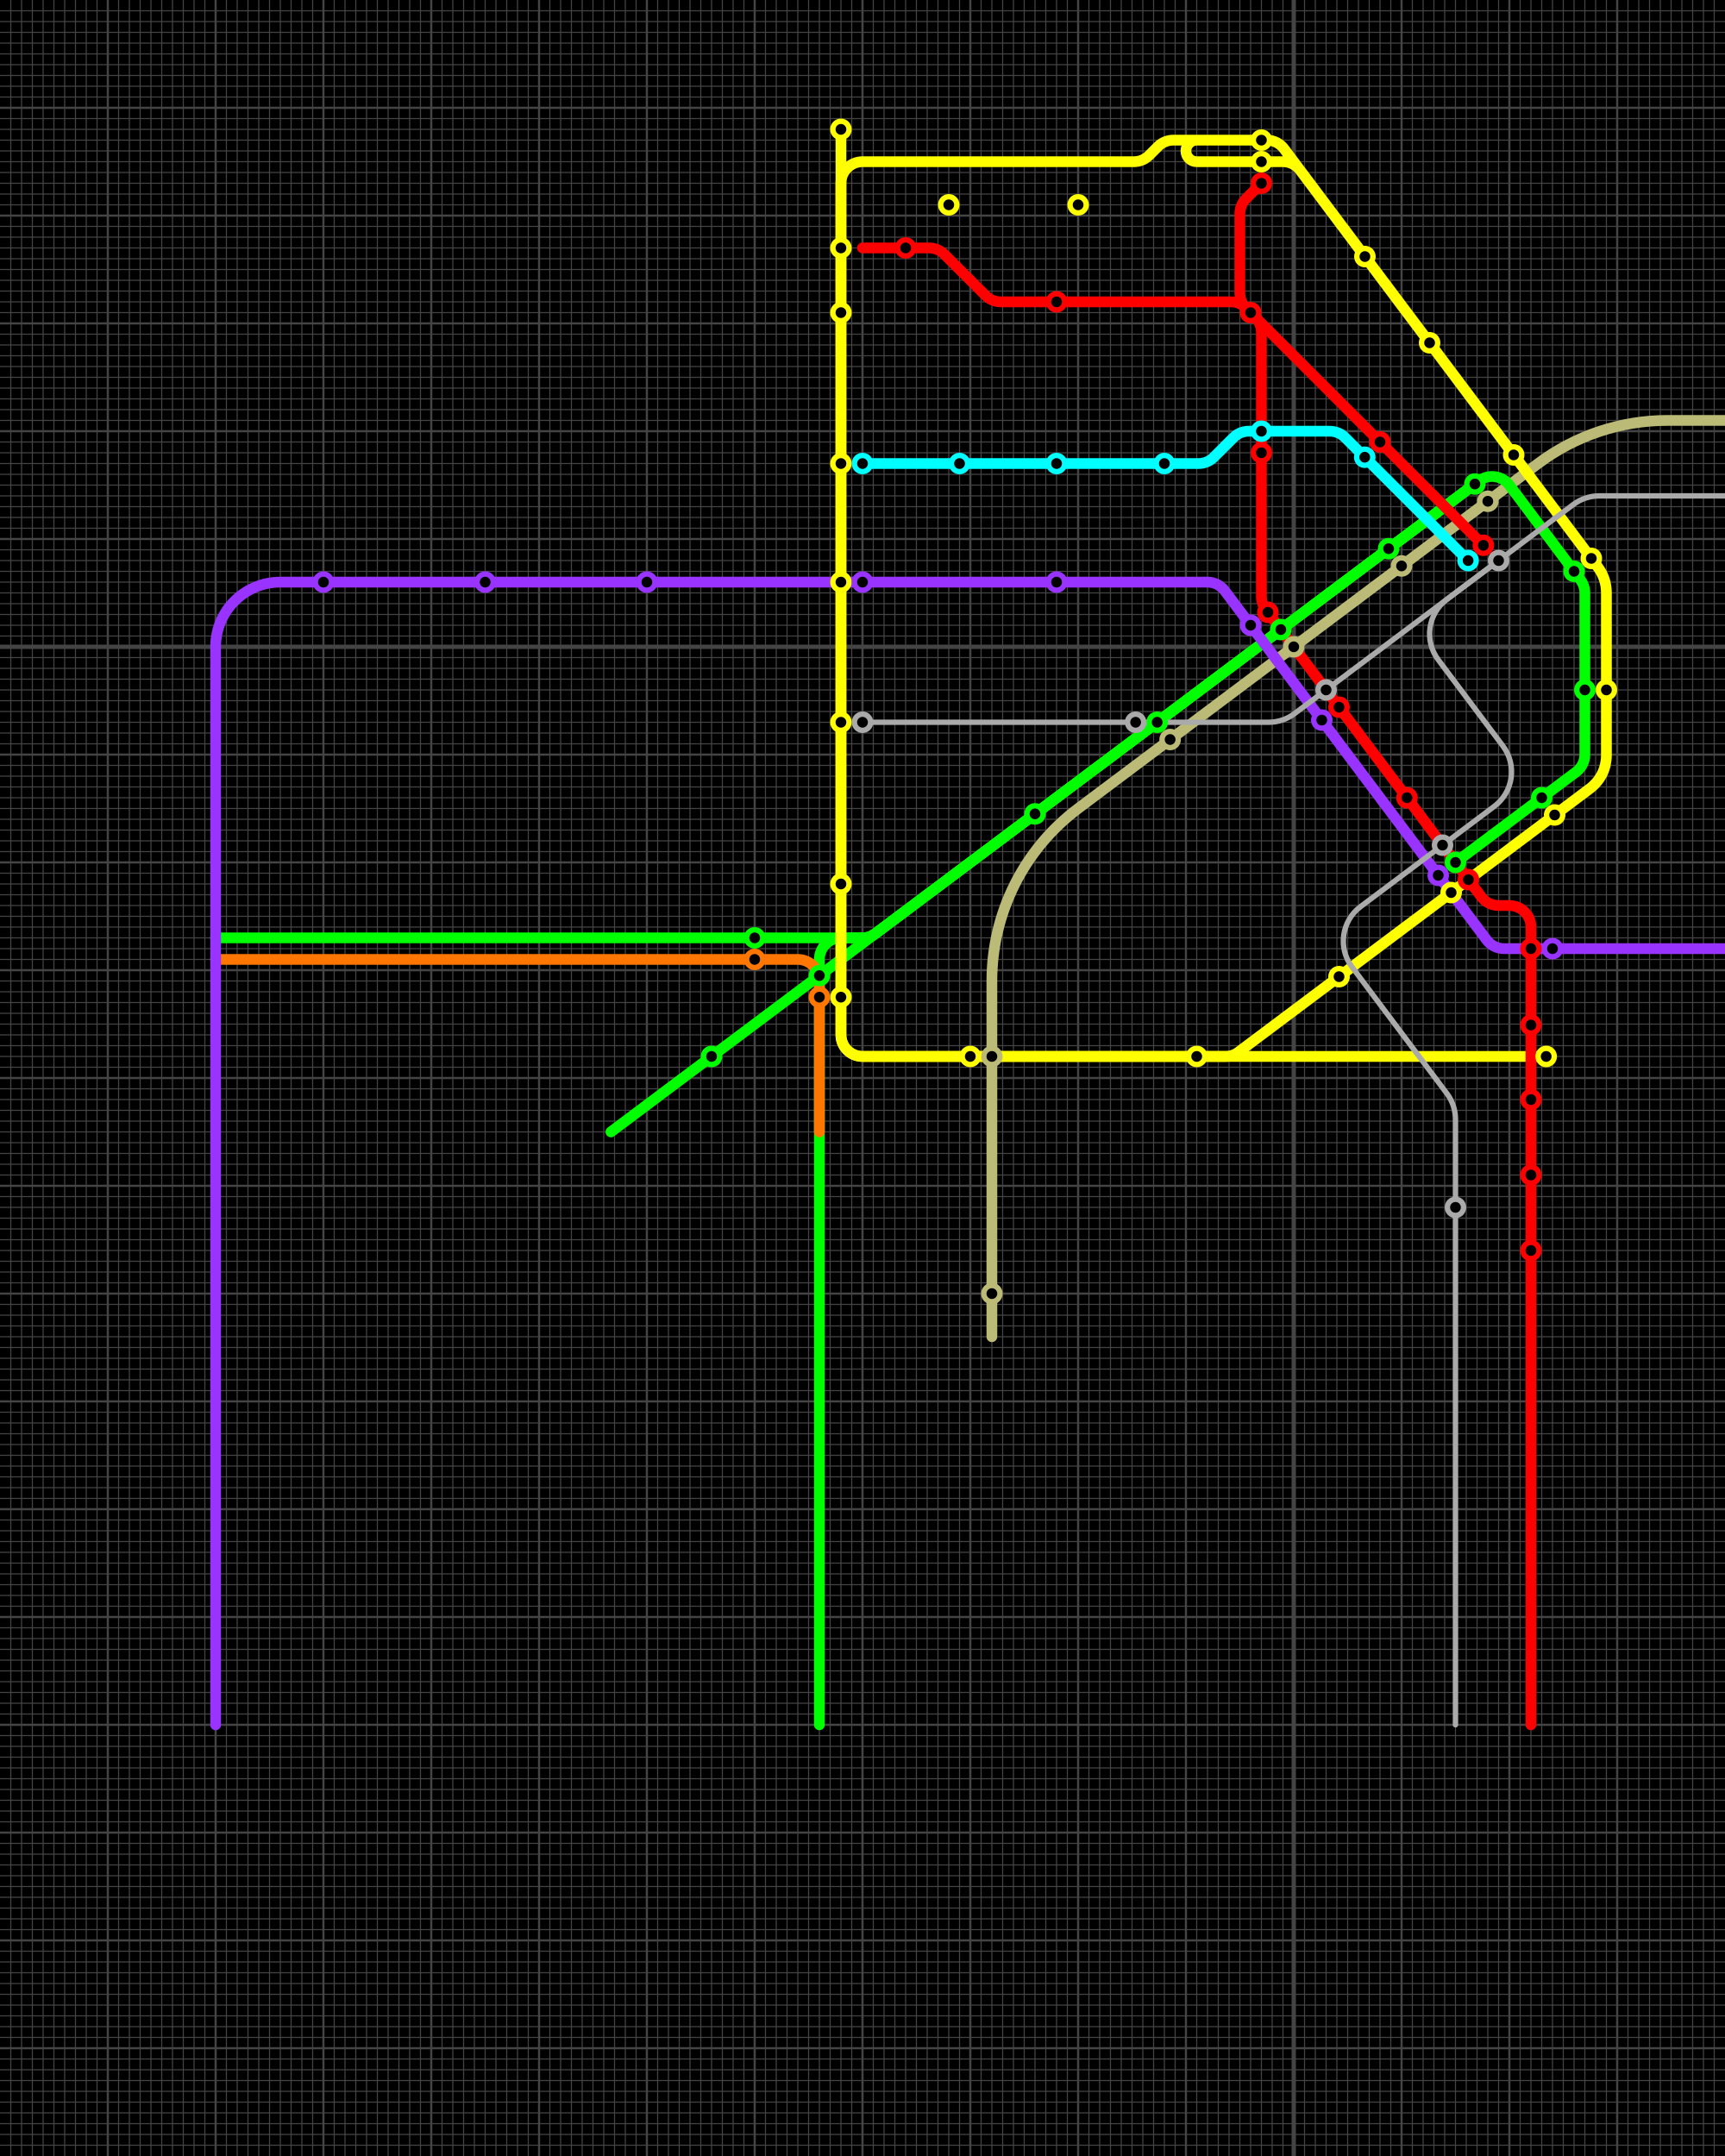
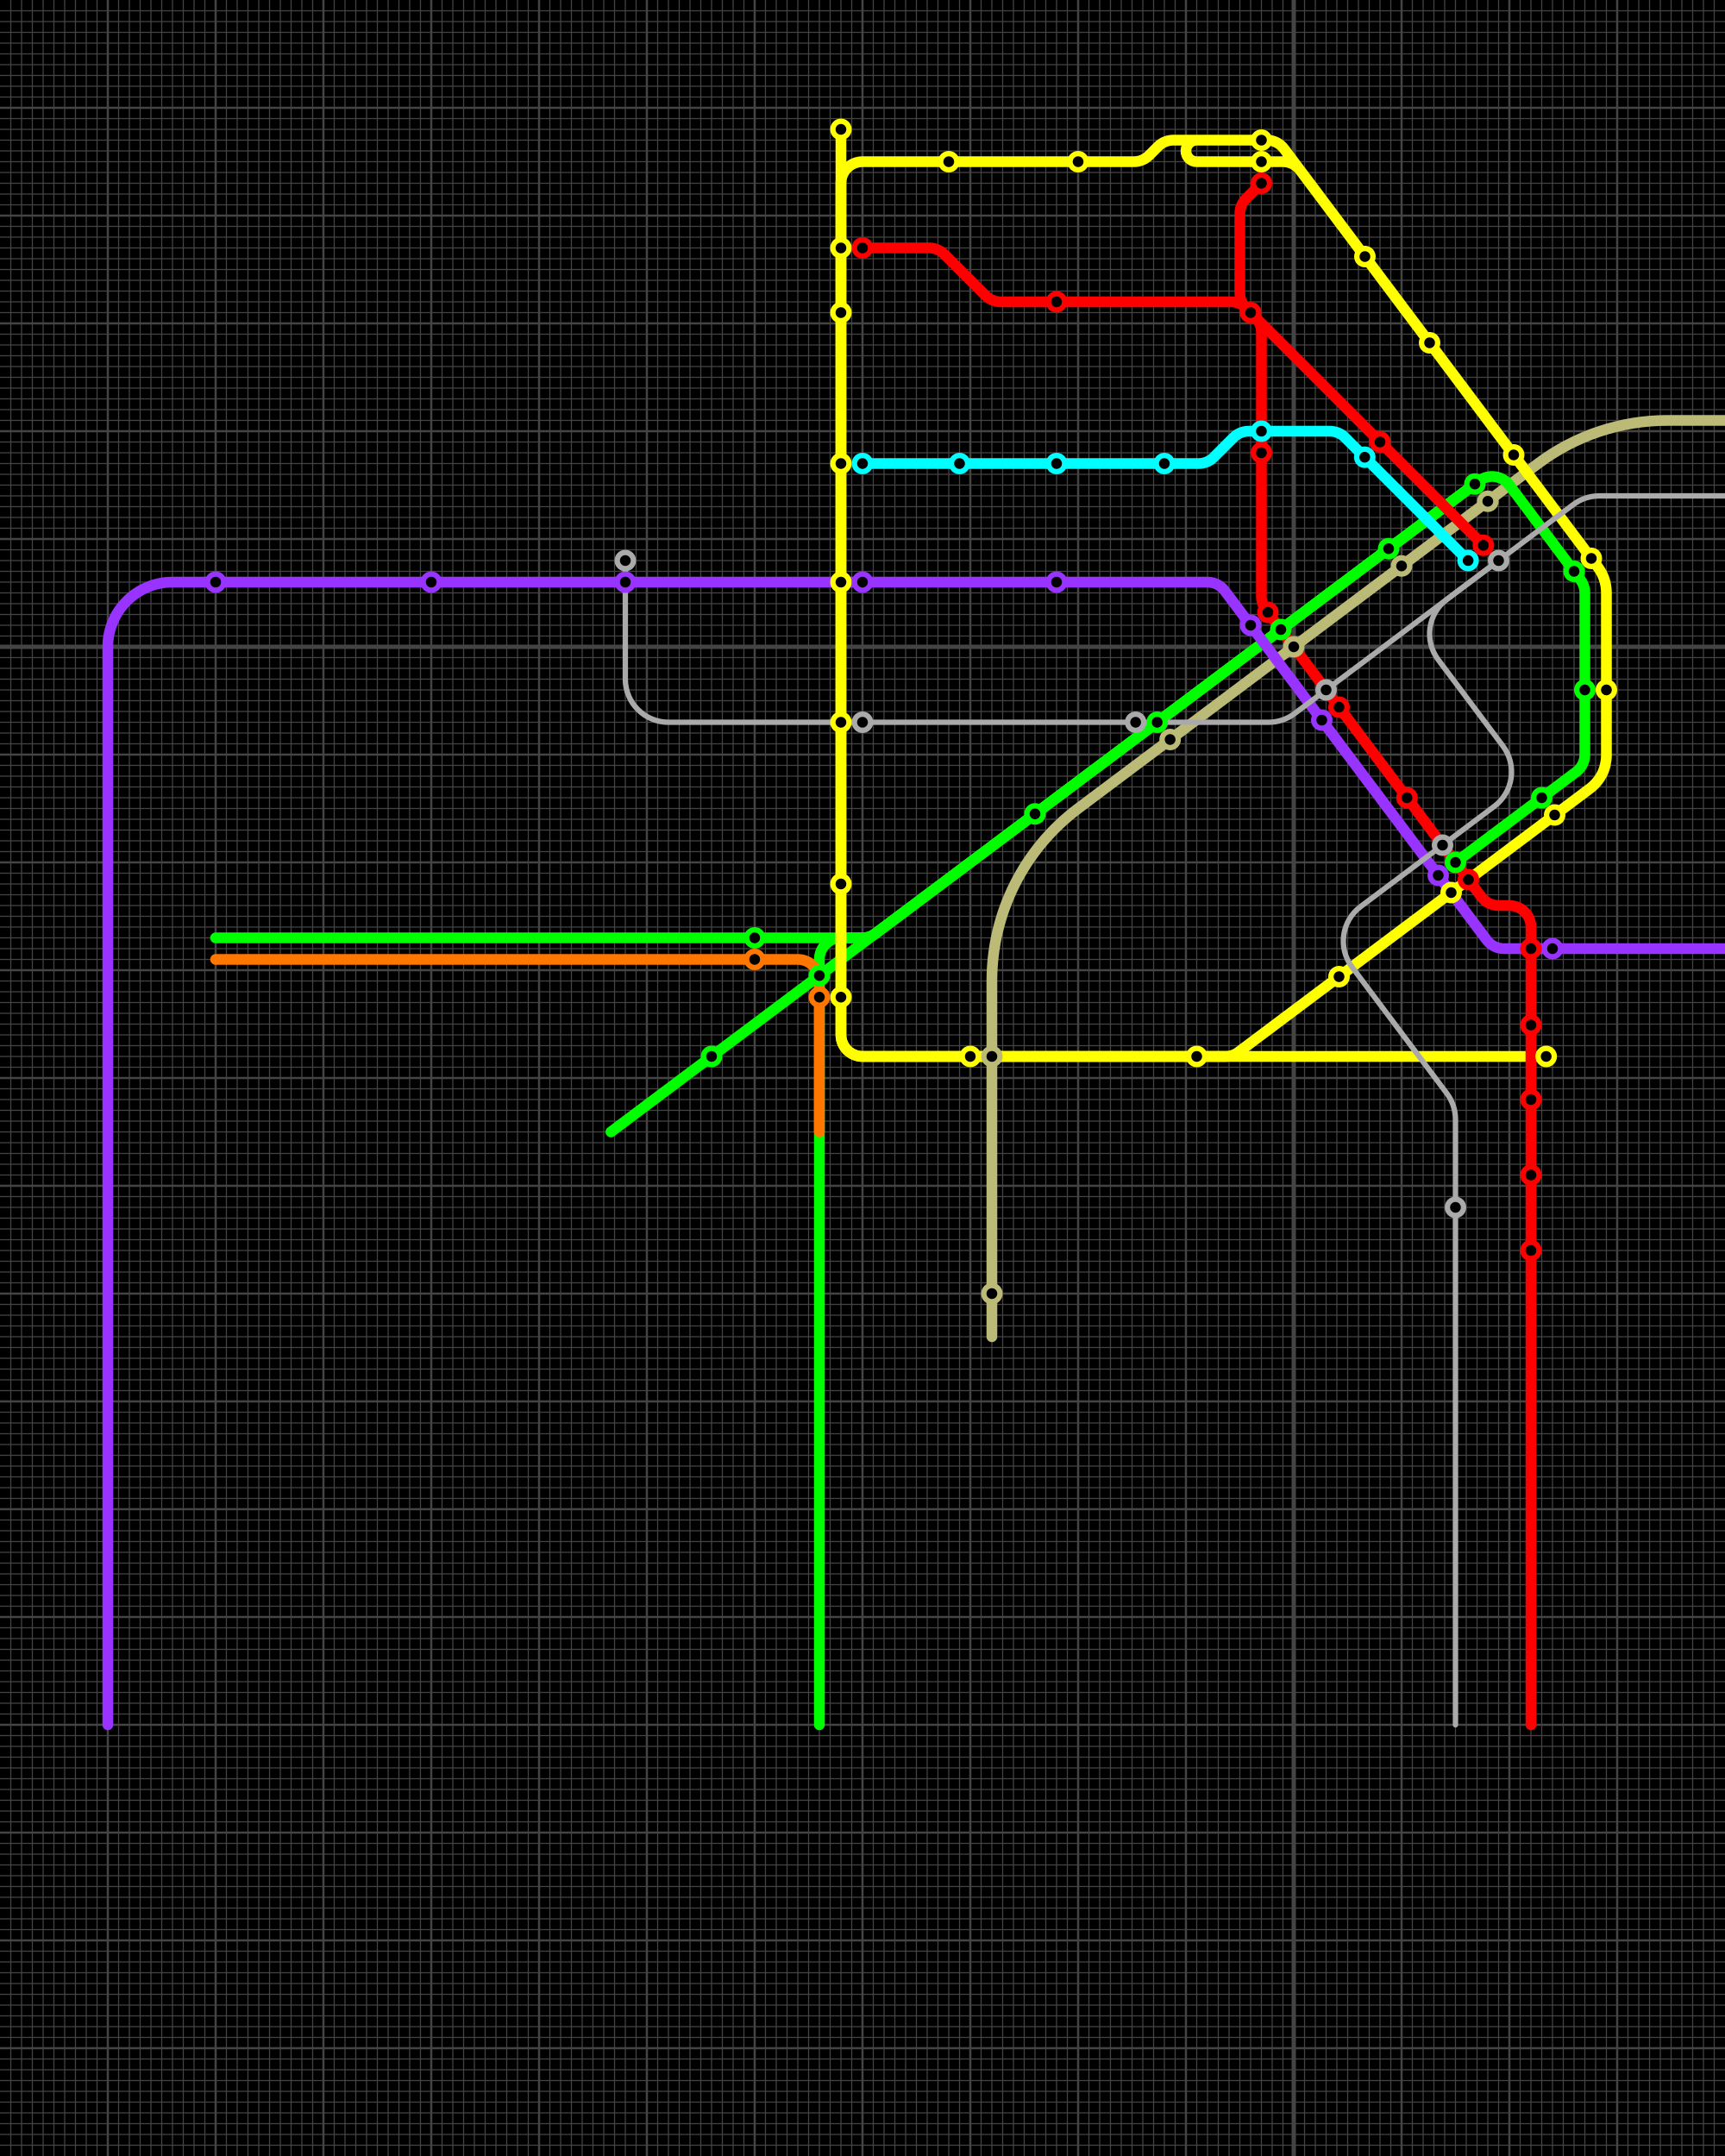
<svg xmlns="http://www.w3.org/2000/svg" baseProfile="full" height="2000" version="1.1" width="1600">
  <defs />
  <rect fill="#000000" height="2000" width="1600" x="0" y="0" />
  <line stroke="#444444" x1="10" x2="10" y1="0" y2="2000" />
  <line stroke="#444444" x1="20" x2="20" y1="0" y2="2000" />
  <line stroke="#444444" x1="30" x2="30" y1="0" y2="2000" />
  <line stroke="#444444" x1="40" x2="40" y1="0" y2="2000" />
  <line stroke="#444444" x1="50" x2="50" y1="0" y2="2000" />
  <line stroke="#444444" x1="60" x2="60" y1="0" y2="2000" />
  <line stroke="#444444" x1="70" x2="70" y1="0" y2="2000" />
  <line stroke="#444444" x1="80" x2="80" y1="0" y2="2000" />
  <line stroke="#444444" x1="90" x2="90" y1="0" y2="2000" />
  <line stroke="#444444" x1="100" x2="100" y1="0" y2="2000" />
  <line stroke="#444444" x1="110" x2="110" y1="0" y2="2000" />
  <line stroke="#444444" x1="120" x2="120" y1="0" y2="2000" />
  <line stroke="#444444" x1="130" x2="130" y1="0" y2="2000" />
  <line stroke="#444444" x1="140" x2="140" y1="0" y2="2000" />
  <line stroke="#444444" x1="150" x2="150" y1="0" y2="2000" />
  <line stroke="#444444" x1="160" x2="160" y1="0" y2="2000" />
  <line stroke="#444444" x1="170" x2="170" y1="0" y2="2000" />
  <line stroke="#444444" x1="180" x2="180" y1="0" y2="2000" />
  <line stroke="#444444" x1="190" x2="190" y1="0" y2="2000" />
  <line stroke="#444444" x1="200" x2="200" y1="0" y2="2000" />
  <line stroke="#444444" x1="210" x2="210" y1="0" y2="2000" />
  <line stroke="#444444" x1="220" x2="220" y1="0" y2="2000" />
  <line stroke="#444444" x1="230" x2="230" y1="0" y2="2000" />
  <line stroke="#444444" x1="240" x2="240" y1="0" y2="2000" />
  <line stroke="#444444" x1="250" x2="250" y1="0" y2="2000" />
  <line stroke="#444444" x1="260" x2="260" y1="0" y2="2000" />
  <line stroke="#444444" x1="270" x2="270" y1="0" y2="2000" />
  <line stroke="#444444" x1="280" x2="280" y1="0" y2="2000" />
  <line stroke="#444444" x1="290" x2="290" y1="0" y2="2000" />
  <line stroke="#444444" x1="300" x2="300" y1="0" y2="2000" />
  <line stroke="#444444" x1="310" x2="310" y1="0" y2="2000" />
  <line stroke="#444444" x1="320" x2="320" y1="0" y2="2000" />
  <line stroke="#444444" x1="330" x2="330" y1="0" y2="2000" />
  <line stroke="#444444" x1="340" x2="340" y1="0" y2="2000" />
  <line stroke="#444444" x1="350" x2="350" y1="0" y2="2000" />
  <line stroke="#444444" x1="360" x2="360" y1="0" y2="2000" />
  <line stroke="#444444" x1="370" x2="370" y1="0" y2="2000" />
  <line stroke="#444444" x1="380" x2="380" y1="0" y2="2000" />
  <line stroke="#444444" x1="390" x2="390" y1="0" y2="2000" />
  <line stroke="#444444" x1="400" x2="400" y1="0" y2="2000" />
  <line stroke="#444444" x1="410" x2="410" y1="0" y2="2000" />
  <line stroke="#444444" x1="420" x2="420" y1="0" y2="2000" />
  <line stroke="#444444" x1="430" x2="430" y1="0" y2="2000" />
  <line stroke="#444444" x1="440" x2="440" y1="0" y2="2000" />
  <line stroke="#444444" x1="450" x2="450" y1="0" y2="2000" />
  <line stroke="#444444" x1="460" x2="460" y1="0" y2="2000" />
  <line stroke="#444444" x1="470" x2="470" y1="0" y2="2000" />
  <line stroke="#444444" x1="480" x2="480" y1="0" y2="2000" />
  <line stroke="#444444" x1="490" x2="490" y1="0" y2="2000" />
  <line stroke="#444444" x1="500" x2="500" y1="0" y2="2000" />
  <line stroke="#444444" x1="510" x2="510" y1="0" y2="2000" />
  <line stroke="#444444" x1="520" x2="520" y1="0" y2="2000" />
  <line stroke="#444444" x1="530" x2="530" y1="0" y2="2000" />
  <line stroke="#444444" x1="540" x2="540" y1="0" y2="2000" />
  <line stroke="#444444" x1="550" x2="550" y1="0" y2="2000" />
  <line stroke="#444444" x1="560" x2="560" y1="0" y2="2000" />
  <line stroke="#444444" x1="570" x2="570" y1="0" y2="2000" />
  <line stroke="#444444" x1="580" x2="580" y1="0" y2="2000" />
  <line stroke="#444444" x1="590" x2="590" y1="0" y2="2000" />
  <line stroke="#444444" x1="600" x2="600" y1="0" y2="2000" />
  <line stroke="#444444" x1="610" x2="610" y1="0" y2="2000" />
  <line stroke="#444444" x1="620" x2="620" y1="0" y2="2000" />
  <line stroke="#444444" x1="630" x2="630" y1="0" y2="2000" />
  <line stroke="#444444" x1="640" x2="640" y1="0" y2="2000" />
  <line stroke="#444444" x1="650" x2="650" y1="0" y2="2000" />
  <line stroke="#444444" x1="660" x2="660" y1="0" y2="2000" />
  <line stroke="#444444" x1="670" x2="670" y1="0" y2="2000" />
  <line stroke="#444444" x1="680" x2="680" y1="0" y2="2000" />
  <line stroke="#444444" x1="690" x2="690" y1="0" y2="2000" />
  <line stroke="#444444" x1="700" x2="700" y1="0" y2="2000" />
  <line stroke="#444444" x1="710" x2="710" y1="0" y2="2000" />
  <line stroke="#444444" x1="720" x2="720" y1="0" y2="2000" />
  <line stroke="#444444" x1="730" x2="730" y1="0" y2="2000" />
  <line stroke="#444444" x1="740" x2="740" y1="0" y2="2000" />
  <line stroke="#444444" x1="750" x2="750" y1="0" y2="2000" />
  <line stroke="#444444" x1="760" x2="760" y1="0" y2="2000" />
  <line stroke="#444444" x1="770" x2="770" y1="0" y2="2000" />
  <line stroke="#444444" x1="780" x2="780" y1="0" y2="2000" />
  <line stroke="#444444" x1="790" x2="790" y1="0" y2="2000" />
  <line stroke="#444444" x1="800" x2="800" y1="0" y2="2000" />
  <line stroke="#444444" x1="810" x2="810" y1="0" y2="2000" />
  <line stroke="#444444" x1="820" x2="820" y1="0" y2="2000" />
  <line stroke="#444444" x1="830" x2="830" y1="0" y2="2000" />
  <line stroke="#444444" x1="840" x2="840" y1="0" y2="2000" />
  <line stroke="#444444" x1="850" x2="850" y1="0" y2="2000" />
  <line stroke="#444444" x1="860" x2="860" y1="0" y2="2000" />
  <line stroke="#444444" x1="870" x2="870" y1="0" y2="2000" />
  <line stroke="#444444" x1="880" x2="880" y1="0" y2="2000" />
  <line stroke="#444444" x1="890" x2="890" y1="0" y2="2000" />
  <line stroke="#444444" x1="900" x2="900" y1="0" y2="2000" />
  <line stroke="#444444" x1="910" x2="910" y1="0" y2="2000" />
  <line stroke="#444444" x1="920" x2="920" y1="0" y2="2000" />
  <line stroke="#444444" x1="930" x2="930" y1="0" y2="2000" />
  <line stroke="#444444" x1="940" x2="940" y1="0" y2="2000" />
  <line stroke="#444444" x1="950" x2="950" y1="0" y2="2000" />
  <line stroke="#444444" x1="960" x2="960" y1="0" y2="2000" />
  <line stroke="#444444" x1="970" x2="970" y1="0" y2="2000" />
  <line stroke="#444444" x1="980" x2="980" y1="0" y2="2000" />
  <line stroke="#444444" x1="990" x2="990" y1="0" y2="2000" />
  <line stroke="#444444" x1="1000" x2="1000" y1="0" y2="2000" />
  <line stroke="#444444" x1="1010" x2="1010" y1="0" y2="2000" />
  <line stroke="#444444" x1="1020" x2="1020" y1="0" y2="2000" />
  <line stroke="#444444" x1="1030" x2="1030" y1="0" y2="2000" />
  <line stroke="#444444" x1="1040" x2="1040" y1="0" y2="2000" />
  <line stroke="#444444" x1="1050" x2="1050" y1="0" y2="2000" />
  <line stroke="#444444" x1="1060" x2="1060" y1="0" y2="2000" />
  <line stroke="#444444" x1="1070" x2="1070" y1="0" y2="2000" />
  <line stroke="#444444" x1="1080" x2="1080" y1="0" y2="2000" />
  <line stroke="#444444" x1="1090" x2="1090" y1="0" y2="2000" />
  <line stroke="#444444" x1="1100" x2="1100" y1="0" y2="2000" />
  <line stroke="#444444" x1="1110" x2="1110" y1="0" y2="2000" />
  <line stroke="#444444" x1="1120" x2="1120" y1="0" y2="2000" />
  <line stroke="#444444" x1="1130" x2="1130" y1="0" y2="2000" />
  <line stroke="#444444" x1="1140" x2="1140" y1="0" y2="2000" />
  <line stroke="#444444" x1="1150" x2="1150" y1="0" y2="2000" />
  <line stroke="#444444" x1="1160" x2="1160" y1="0" y2="2000" />
  <line stroke="#444444" x1="1170" x2="1170" y1="0" y2="2000" />
  <line stroke="#444444" x1="1180" x2="1180" y1="0" y2="2000" />
  <line stroke="#444444" x1="1190" x2="1190" y1="0" y2="2000" />
  <line stroke="#444444" x1="1200" x2="1200" y1="0" y2="2000" />
  <line stroke="#444444" x1="1210" x2="1210" y1="0" y2="2000" />
  <line stroke="#444444" x1="1220" x2="1220" y1="0" y2="2000" />
  <line stroke="#444444" x1="1230" x2="1230" y1="0" y2="2000" />
  <line stroke="#444444" x1="1240" x2="1240" y1="0" y2="2000" />
  <line stroke="#444444" x1="1250" x2="1250" y1="0" y2="2000" />
  <line stroke="#444444" x1="1260" x2="1260" y1="0" y2="2000" />
  <line stroke="#444444" x1="1270" x2="1270" y1="0" y2="2000" />
  <line stroke="#444444" x1="1280" x2="1280" y1="0" y2="2000" />
  <line stroke="#444444" x1="1290" x2="1290" y1="0" y2="2000" />
  <line stroke="#444444" x1="1300" x2="1300" y1="0" y2="2000" />
  <line stroke="#444444" x1="1310" x2="1310" y1="0" y2="2000" />
  <line stroke="#444444" x1="1320" x2="1320" y1="0" y2="2000" />
  <line stroke="#444444" x1="1330" x2="1330" y1="0" y2="2000" />
  <line stroke="#444444" x1="1340" x2="1340" y1="0" y2="2000" />
  <line stroke="#444444" x1="1350" x2="1350" y1="0" y2="2000" />
  <line stroke="#444444" x1="1360" x2="1360" y1="0" y2="2000" />
  <line stroke="#444444" x1="1370" x2="1370" y1="0" y2="2000" />
  <line stroke="#444444" x1="1380" x2="1380" y1="0" y2="2000" />
  <line stroke="#444444" x1="1390" x2="1390" y1="0" y2="2000" />
  <line stroke="#444444" x1="1400" x2="1400" y1="0" y2="2000" />
  <line stroke="#444444" x1="1410" x2="1410" y1="0" y2="2000" />
  <line stroke="#444444" x1="1420" x2="1420" y1="0" y2="2000" />
  <line stroke="#444444" x1="1430" x2="1430" y1="0" y2="2000" />
  <line stroke="#444444" x1="1440" x2="1440" y1="0" y2="2000" />
  <line stroke="#444444" x1="1450" x2="1450" y1="0" y2="2000" />
  <line stroke="#444444" x1="1460" x2="1460" y1="0" y2="2000" />
  <line stroke="#444444" x1="1470" x2="1470" y1="0" y2="2000" />
  <line stroke="#444444" x1="1480" x2="1480" y1="0" y2="2000" />
  <line stroke="#444444" x1="1490" x2="1490" y1="0" y2="2000" />
  <line stroke="#444444" x1="1500" x2="1500" y1="0" y2="2000" />
  <line stroke="#444444" x1="1510" x2="1510" y1="0" y2="2000" />
  <line stroke="#444444" x1="1520" x2="1520" y1="0" y2="2000" />
  <line stroke="#444444" x1="1530" x2="1530" y1="0" y2="2000" />
  <line stroke="#444444" x1="1540" x2="1540" y1="0" y2="2000" />
  <line stroke="#444444" x1="1550" x2="1550" y1="0" y2="2000" />
  <line stroke="#444444" x1="1560" x2="1560" y1="0" y2="2000" />
  <line stroke="#444444" x1="1570" x2="1570" y1="0" y2="2000" />
  <line stroke="#444444" x1="1580" x2="1580" y1="0" y2="2000" />
  <line stroke="#444444" x1="1590" x2="1590" y1="0" y2="2000" />
  <line stroke="#444444" x1="0" x2="1600" y1="10" y2="10" />
  <line stroke="#444444" x1="0" x2="1600" y1="20" y2="20" />
  <line stroke="#444444" x1="0" x2="1600" y1="30" y2="30" />
  <line stroke="#444444" x1="0" x2="1600" y1="40" y2="40" />
  <line stroke="#444444" x1="0" x2="1600" y1="50" y2="50" />
  <line stroke="#444444" x1="0" x2="1600" y1="60" y2="60" />
  <line stroke="#444444" x1="0" x2="1600" y1="70" y2="70" />
  <line stroke="#444444" x1="0" x2="1600" y1="80" y2="80" />
  <line stroke="#444444" x1="0" x2="1600" y1="90" y2="90" />
  <line stroke="#444444" x1="0" x2="1600" y1="100" y2="100" />
  <line stroke="#444444" x1="0" x2="1600" y1="110" y2="110" />
  <line stroke="#444444" x1="0" x2="1600" y1="120" y2="120" />
  <line stroke="#444444" x1="0" x2="1600" y1="130" y2="130" />
  <line stroke="#444444" x1="0" x2="1600" y1="140" y2="140" />
  <line stroke="#444444" x1="0" x2="1600" y1="150" y2="150" />
  <line stroke="#444444" x1="0" x2="1600" y1="160" y2="160" />
  <line stroke="#444444" x1="0" x2="1600" y1="170" y2="170" />
  <line stroke="#444444" x1="0" x2="1600" y1="180" y2="180" />
  <line stroke="#444444" x1="0" x2="1600" y1="190" y2="190" />
  <line stroke="#444444" x1="0" x2="1600" y1="200" y2="200" />
  <line stroke="#444444" x1="0" x2="1600" y1="210" y2="210" />
  <line stroke="#444444" x1="0" x2="1600" y1="220" y2="220" />
  <line stroke="#444444" x1="0" x2="1600" y1="230" y2="230" />
  <line stroke="#444444" x1="0" x2="1600" y1="240" y2="240" />
  <line stroke="#444444" x1="0" x2="1600" y1="250" y2="250" />
  <line stroke="#444444" x1="0" x2="1600" y1="260" y2="260" />
  <line stroke="#444444" x1="0" x2="1600" y1="270" y2="270" />
  <line stroke="#444444" x1="0" x2="1600" y1="280" y2="280" />
  <line stroke="#444444" x1="0" x2="1600" y1="290" y2="290" />
  <line stroke="#444444" x1="0" x2="1600" y1="300" y2="300" />
  <line stroke="#444444" x1="0" x2="1600" y1="310" y2="310" />
  <line stroke="#444444" x1="0" x2="1600" y1="320" y2="320" />
  <line stroke="#444444" x1="0" x2="1600" y1="330" y2="330" />
  <line stroke="#444444" x1="0" x2="1600" y1="340" y2="340" />
  <line stroke="#444444" x1="0" x2="1600" y1="350" y2="350" />
  <line stroke="#444444" x1="0" x2="1600" y1="360" y2="360" />
  <line stroke="#444444" x1="0" x2="1600" y1="370" y2="370" />
  <line stroke="#444444" x1="0" x2="1600" y1="380" y2="380" />
  <line stroke="#444444" x1="0" x2="1600" y1="390" y2="390" />
  <line stroke="#444444" x1="0" x2="1600" y1="400" y2="400" />
  <line stroke="#444444" x1="0" x2="1600" y1="410" y2="410" />
  <line stroke="#444444" x1="0" x2="1600" y1="420" y2="420" />
  <line stroke="#444444" x1="0" x2="1600" y1="430" y2="430" />
  <line stroke="#444444" x1="0" x2="1600" y1="440" y2="440" />
  <line stroke="#444444" x1="0" x2="1600" y1="450" y2="450" />
  <line stroke="#444444" x1="0" x2="1600" y1="460" y2="460" />
  <line stroke="#444444" x1="0" x2="1600" y1="470" y2="470" />
  <line stroke="#444444" x1="0" x2="1600" y1="480" y2="480" />
  <line stroke="#444444" x1="0" x2="1600" y1="490" y2="490" />
  <line stroke="#444444" x1="0" x2="1600" y1="500" y2="500" />
  <line stroke="#444444" x1="0" x2="1600" y1="510" y2="510" />
  <line stroke="#444444" x1="0" x2="1600" y1="520" y2="520" />
  <line stroke="#444444" x1="0" x2="1600" y1="530" y2="530" />
  <line stroke="#444444" x1="0" x2="1600" y1="540" y2="540" />
  <line stroke="#444444" x1="0" x2="1600" y1="550" y2="550" />
  <line stroke="#444444" x1="0" x2="1600" y1="560" y2="560" />
  <line stroke="#444444" x1="0" x2="1600" y1="570" y2="570" />
  <line stroke="#444444" x1="0" x2="1600" y1="580" y2="580" />
  <line stroke="#444444" x1="0" x2="1600" y1="590" y2="590" />
  <line stroke="#444444" x1="0" x2="1600" y1="600" y2="600" />
  <line stroke="#444444" x1="0" x2="1600" y1="610" y2="610" />
  <line stroke="#444444" x1="0" x2="1600" y1="620" y2="620" />
  <line stroke="#444444" x1="0" x2="1600" y1="630" y2="630" />
  <line stroke="#444444" x1="0" x2="1600" y1="640" y2="640" />
  <line stroke="#444444" x1="0" x2="1600" y1="650" y2="650" />
  <line stroke="#444444" x1="0" x2="1600" y1="660" y2="660" />
  <line stroke="#444444" x1="0" x2="1600" y1="670" y2="670" />
  <line stroke="#444444" x1="0" x2="1600" y1="680" y2="680" />
  <line stroke="#444444" x1="0" x2="1600" y1="690" y2="690" />
  <line stroke="#444444" x1="0" x2="1600" y1="700" y2="700" />
  <line stroke="#444444" x1="0" x2="1600" y1="710" y2="710" />
  <line stroke="#444444" x1="0" x2="1600" y1="720" y2="720" />
  <line stroke="#444444" x1="0" x2="1600" y1="730" y2="730" />
  <line stroke="#444444" x1="0" x2="1600" y1="740" y2="740" />
  <line stroke="#444444" x1="0" x2="1600" y1="750" y2="750" />
  <line stroke="#444444" x1="0" x2="1600" y1="760" y2="760" />
  <line stroke="#444444" x1="0" x2="1600" y1="770" y2="770" />
  <line stroke="#444444" x1="0" x2="1600" y1="780" y2="780" />
  <line stroke="#444444" x1="0" x2="1600" y1="790" y2="790" />
  <line stroke="#444444" x1="0" x2="1600" y1="800" y2="800" />
  <line stroke="#444444" x1="0" x2="1600" y1="810" y2="810" />
  <line stroke="#444444" x1="0" x2="1600" y1="820" y2="820" />
  <line stroke="#444444" x1="0" x2="1600" y1="830" y2="830" />
  <line stroke="#444444" x1="0" x2="1600" y1="840" y2="840" />
  <line stroke="#444444" x1="0" x2="1600" y1="850" y2="850" />
  <line stroke="#444444" x1="0" x2="1600" y1="860" y2="860" />
  <line stroke="#444444" x1="0" x2="1600" y1="870" y2="870" />
  <line stroke="#444444" x1="0" x2="1600" y1="880" y2="880" />
  <line stroke="#444444" x1="0" x2="1600" y1="890" y2="890" />
  <line stroke="#444444" x1="0" x2="1600" y1="900" y2="900" />
  <line stroke="#444444" x1="0" x2="1600" y1="910" y2="910" />
  <line stroke="#444444" x1="0" x2="1600" y1="920" y2="920" />
  <line stroke="#444444" x1="0" x2="1600" y1="930" y2="930" />
  <line stroke="#444444" x1="0" x2="1600" y1="940" y2="940" />
  <line stroke="#444444" x1="0" x2="1600" y1="950" y2="950" />
  <line stroke="#444444" x1="0" x2="1600" y1="960" y2="960" />
  <line stroke="#444444" x1="0" x2="1600" y1="970" y2="970" />
  <line stroke="#444444" x1="0" x2="1600" y1="980" y2="980" />
  <line stroke="#444444" x1="0" x2="1600" y1="990" y2="990" />
  <line stroke="#444444" x1="0" x2="1600" y1="1000" y2="1000" />
  <line stroke="#444444" x1="0" x2="1600" y1="1010" y2="1010" />
  <line stroke="#444444" x1="0" x2="1600" y1="1020" y2="1020" />
  <line stroke="#444444" x1="0" x2="1600" y1="1030" y2="1030" />
  <line stroke="#444444" x1="0" x2="1600" y1="1040" y2="1040" />
  <line stroke="#444444" x1="0" x2="1600" y1="1050" y2="1050" />
  <line stroke="#444444" x1="0" x2="1600" y1="1060" y2="1060" />
  <line stroke="#444444" x1="0" x2="1600" y1="1070" y2="1070" />
  <line stroke="#444444" x1="0" x2="1600" y1="1080" y2="1080" />
  <line stroke="#444444" x1="0" x2="1600" y1="1090" y2="1090" />
  <line stroke="#444444" x1="0" x2="1600" y1="1100" y2="1100" />
  <line stroke="#444444" x1="0" x2="1600" y1="1110" y2="1110" />
  <line stroke="#444444" x1="0" x2="1600" y1="1120" y2="1120" />
  <line stroke="#444444" x1="0" x2="1600" y1="1130" y2="1130" />
  <line stroke="#444444" x1="0" x2="1600" y1="1140" y2="1140" />
  <line stroke="#444444" x1="0" x2="1600" y1="1150" y2="1150" />
  <line stroke="#444444" x1="0" x2="1600" y1="1160" y2="1160" />
  <line stroke="#444444" x1="0" x2="1600" y1="1170" y2="1170" />
  <line stroke="#444444" x1="0" x2="1600" y1="1180" y2="1180" />
  <line stroke="#444444" x1="0" x2="1600" y1="1190" y2="1190" />
  <line stroke="#444444" x1="0" x2="1600" y1="1200" y2="1200" />
  <line stroke="#444444" x1="0" x2="1600" y1="1210" y2="1210" />
  <line stroke="#444444" x1="0" x2="1600" y1="1220" y2="1220" />
  <line stroke="#444444" x1="0" x2="1600" y1="1230" y2="1230" />
  <line stroke="#444444" x1="0" x2="1600" y1="1240" y2="1240" />
  <line stroke="#444444" x1="0" x2="1600" y1="1250" y2="1250" />
  <line stroke="#444444" x1="0" x2="1600" y1="1260" y2="1260" />
  <line stroke="#444444" x1="0" x2="1600" y1="1270" y2="1270" />
  <line stroke="#444444" x1="0" x2="1600" y1="1280" y2="1280" />
  <line stroke="#444444" x1="0" x2="1600" y1="1290" y2="1290" />
  <line stroke="#444444" x1="0" x2="1600" y1="1300" y2="1300" />
  <line stroke="#444444" x1="0" x2="1600" y1="1310" y2="1310" />
  <line stroke="#444444" x1="0" x2="1600" y1="1320" y2="1320" />
  <line stroke="#444444" x1="0" x2="1600" y1="1330" y2="1330" />
  <line stroke="#444444" x1="0" x2="1600" y1="1340" y2="1340" />
  <line stroke="#444444" x1="0" x2="1600" y1="1350" y2="1350" />
  <line stroke="#444444" x1="0" x2="1600" y1="1360" y2="1360" />
  <line stroke="#444444" x1="0" x2="1600" y1="1370" y2="1370" />
  <line stroke="#444444" x1="0" x2="1600" y1="1380" y2="1380" />
  <line stroke="#444444" x1="0" x2="1600" y1="1390" y2="1390" />
  <line stroke="#444444" x1="0" x2="1600" y1="1400" y2="1400" />
  <line stroke="#444444" x1="0" x2="1600" y1="1410" y2="1410" />
  <line stroke="#444444" x1="0" x2="1600" y1="1420" y2="1420" />
  <line stroke="#444444" x1="0" x2="1600" y1="1430" y2="1430" />
  <line stroke="#444444" x1="0" x2="1600" y1="1440" y2="1440" />
  <line stroke="#444444" x1="0" x2="1600" y1="1450" y2="1450" />
  <line stroke="#444444" x1="0" x2="1600" y1="1460" y2="1460" />
  <line stroke="#444444" x1="0" x2="1600" y1="1470" y2="1470" />
  <line stroke="#444444" x1="0" x2="1600" y1="1480" y2="1480" />
  <line stroke="#444444" x1="0" x2="1600" y1="1490" y2="1490" />
  <line stroke="#444444" x1="0" x2="1600" y1="1500" y2="1500" />
  <line stroke="#444444" x1="0" x2="1600" y1="1510" y2="1510" />
  <line stroke="#444444" x1="0" x2="1600" y1="1520" y2="1520" />
  <line stroke="#444444" x1="0" x2="1600" y1="1530" y2="1530" />
  <line stroke="#444444" x1="0" x2="1600" y1="1540" y2="1540" />
  <line stroke="#444444" x1="0" x2="1600" y1="1550" y2="1550" />
  <line stroke="#444444" x1="0" x2="1600" y1="1560" y2="1560" />
  <line stroke="#444444" x1="0" x2="1600" y1="1570" y2="1570" />
  <line stroke="#444444" x1="0" x2="1600" y1="1580" y2="1580" />
  <line stroke="#444444" x1="0" x2="1600" y1="1590" y2="1590" />
  <line stroke="#444444" x1="0" x2="1600" y1="1600" y2="1600" />
  <line stroke="#444444" x1="0" x2="1600" y1="1610" y2="1610" />
  <line stroke="#444444" x1="0" x2="1600" y1="1620" y2="1620" />
  <line stroke="#444444" x1="0" x2="1600" y1="1630" y2="1630" />
  <line stroke="#444444" x1="0" x2="1600" y1="1640" y2="1640" />
  <line stroke="#444444" x1="0" x2="1600" y1="1650" y2="1650" />
  <line stroke="#444444" x1="0" x2="1600" y1="1660" y2="1660" />
  <line stroke="#444444" x1="0" x2="1600" y1="1670" y2="1670" />
  <line stroke="#444444" x1="0" x2="1600" y1="1680" y2="1680" />
  <line stroke="#444444" x1="0" x2="1600" y1="1690" y2="1690" />
  <line stroke="#444444" x1="0" x2="1600" y1="1700" y2="1700" />
  <line stroke="#444444" x1="0" x2="1600" y1="1710" y2="1710" />
  <line stroke="#444444" x1="0" x2="1600" y1="1720" y2="1720" />
  <line stroke="#444444" x1="0" x2="1600" y1="1730" y2="1730" />
  <line stroke="#444444" x1="0" x2="1600" y1="1740" y2="1740" />
  <line stroke="#444444" x1="0" x2="1600" y1="1750" y2="1750" />
  <line stroke="#444444" x1="0" x2="1600" y1="1760" y2="1760" />
  <line stroke="#444444" x1="0" x2="1600" y1="1770" y2="1770" />
  <line stroke="#444444" x1="0" x2="1600" y1="1780" y2="1780" />
  <line stroke="#444444" x1="0" x2="1600" y1="1790" y2="1790" />
  <line stroke="#444444" x1="0" x2="1600" y1="1800" y2="1800" />
  <line stroke="#444444" x1="0" x2="1600" y1="1810" y2="1810" />
  <line stroke="#444444" x1="0" x2="1600" y1="1820" y2="1820" />
  <line stroke="#444444" x1="0" x2="1600" y1="1830" y2="1830" />
  <line stroke="#444444" x1="0" x2="1600" y1="1840" y2="1840" />
  <line stroke="#444444" x1="0" x2="1600" y1="1850" y2="1850" />
  <line stroke="#444444" x1="0" x2="1600" y1="1860" y2="1860" />
  <line stroke="#444444" x1="0" x2="1600" y1="1870" y2="1870" />
  <line stroke="#444444" x1="0" x2="1600" y1="1880" y2="1880" />
  <line stroke="#444444" x1="0" x2="1600" y1="1890" y2="1890" />
  <line stroke="#444444" x1="0" x2="1600" y1="1900" y2="1900" />
  <line stroke="#444444" x1="0" x2="1600" y1="1910" y2="1910" />
  <line stroke="#444444" x1="0" x2="1600" y1="1920" y2="1920" />
  <line stroke="#444444" x1="0" x2="1600" y1="1930" y2="1930" />
  <line stroke="#444444" x1="0" x2="1600" y1="1940" y2="1940" />
  <line stroke="#444444" x1="0" x2="1600" y1="1950" y2="1950" />
  <line stroke="#444444" x1="0" x2="1600" y1="1960" y2="1960" />
  <line stroke="#444444" x1="0" x2="1600" y1="1970" y2="1970" />
  <line stroke="#444444" x1="0" x2="1600" y1="1980" y2="1980" />
  <line stroke="#444444" x1="0" x2="1600" y1="1990" y2="1990" />
  <line stroke="#444444" stroke-width="2" x1="100" x2="100" y1="0" y2="2000" />
  <line stroke="#444444" stroke-width="2" x1="200" x2="200" y1="0" y2="2000" />
  <line stroke="#444444" stroke-width="2" x1="300" x2="300" y1="0" y2="2000" />
  <line stroke="#444444" stroke-width="2" x1="400" x2="400" y1="0" y2="2000" />
  <line stroke="#444444" stroke-width="2" x1="500" x2="500" y1="0" y2="2000" />
  <line stroke="#444444" stroke-width="2" x1="600" x2="600" y1="0" y2="2000" />
  <line stroke="#444444" stroke-width="2" x1="700" x2="700" y1="0" y2="2000" />
  <line stroke="#444444" stroke-width="2" x1="800" x2="800" y1="0" y2="2000" />
  <line stroke="#444444" stroke-width="2" x1="900" x2="900" y1="0" y2="2000" />
  <line stroke="#444444" stroke-width="2" x1="1000" x2="1000" y1="0" y2="2000" />
  <line stroke="#444444" stroke-width="2" x1="1100" x2="1100" y1="0" y2="2000" />
  <line stroke="#444444" stroke-width="2" x1="1200" x2="1200" y1="0" y2="2000" />
  <line stroke="#444444" stroke-width="2" x1="1300" x2="1300" y1="0" y2="2000" />
  <line stroke="#444444" stroke-width="2" x1="1400" x2="1400" y1="0" y2="2000" />
  <line stroke="#444444" stroke-width="2" x1="1500" x2="1500" y1="0" y2="2000" />
  <line stroke="#444444" stroke-width="2" x1="0" x2="1600" y1="100" y2="100" />
  <line stroke="#444444" stroke-width="2" x1="0" x2="1600" y1="200" y2="200" />
  <line stroke="#444444" stroke-width="2" x1="0" x2="1600" y1="300" y2="300" />
  <line stroke="#444444" stroke-width="2" x1="0" x2="1600" y1="400" y2="400" />
  <line stroke="#444444" stroke-width="2" x1="0" x2="1600" y1="500" y2="500" />
  <line stroke="#444444" stroke-width="2" x1="0" x2="1600" y1="600" y2="600" />
  <line stroke="#444444" stroke-width="2" x1="0" x2="1600" y1="700" y2="700" />
  <line stroke="#444444" stroke-width="2" x1="0" x2="1600" y1="800" y2="800" />
  <line stroke="#444444" stroke-width="2" x1="0" x2="1600" y1="900" y2="900" />
  <line stroke="#444444" stroke-width="2" x1="0" x2="1600" y1="1000" y2="1000" />
  <line stroke="#444444" stroke-width="2" x1="0" x2="1600" y1="1100" y2="1100" />
  <line stroke="#444444" stroke-width="2" x1="0" x2="1600" y1="1200" y2="1200" />
  <line stroke="#444444" stroke-width="2" x1="0" x2="1600" y1="1300" y2="1300" />
  <line stroke="#444444" stroke-width="2" x1="0" x2="1600" y1="1400" y2="1400" />
  <line stroke="#444444" stroke-width="2" x1="0" x2="1600" y1="1500" y2="1500" />
  <line stroke="#444444" stroke-width="2" x1="0" x2="1600" y1="1600" y2="1600" />
  <line stroke="#444444" stroke-width="2" x1="0" x2="1600" y1="1700" y2="1700" />
  <line stroke="#444444" stroke-width="2" x1="0" x2="1600" y1="1800" y2="1800" />
  <line stroke="#444444" stroke-width="2" x1="0" x2="1600" y1="1900" y2="1900" />
  <line stroke="#444444" stroke-width="4" x1="1200" x2="1200" y1="0" y2="2000" />
  <line stroke="#444444" stroke-width="4" x1="0" x2="1600" y1="600" y2="600" />
  <g id="lines">
    <path d="M 2200,390 L 1546.667,390.0 A 200 200 0 0,0 1426.667 430.0 L 1000.0,750.0 A 200 200 0 0,0 920.0 910.0 L 920,1240" fill="none" stroke="#BBBB77" stroke-linecap="round" stroke-linejoin="round" stroke-width="10.0" />
    <path d="M 1350,800 L 1462.0,716.0 A 20 20 0 0,0 1470.0 700.0 L 1470.0,550.0 A 20 20 0 0,0 1466.0 538.0 L 1400.0,450.0 A 20 20 0 0,0 1372.0 446.0 L 566.667,1050" fill="none" stroke="#00FF00" stroke-linecap="round" stroke-linejoin="round" stroke-width="10.0" />
    <path d="M 1368.0,449.0 L 812,866.0 A 20 20 0 0,1 800 870.0 L 200,870" fill="none" stroke="#00FF00" stroke-linecap="round" stroke-linejoin="round" stroke-width="10.0" />
    <path d="M 1368.0,449.0 L 812,866.0 A 20 20 0 0,1 800 870.0 L 780.0,870.0 A 20 20 0 0,0 760.0 890.0 L 760,1600" fill="none" stroke="#00FF00" stroke-linecap="round" stroke-linejoin="round" stroke-width="10.0" />
    <path d="M 1170,130 L 1088.284,130.0 A 20 20 0 0,0 1074.142 135.858 L 1065.858,144.142 A 20 20 0 0,1 1051.716 150.0 L 800.0,150.0 A 20 20 0 0,0 780.0 170.0 L 780.0,960.0 A 20 20 0 0,0 800.0 980.0 L 1136.667,980.0 A 20 20 0 0,0 1148.667 976.0 L 1474.845,731.367 A 40 40 0 0,0 1486.0 718.0 L 1486.0,718.0 A 40 40 0 0,0 1490.0 701.056 L 1490.0,549.658 A 40 40 0 0,0 1488.0 537.333 L 1488.0,537.333 A 40 40 0 0,0 1482.205 526.274 L 1191.0,138.0 A 20 20 0 0,0 1175.0 130.0 L 1110.0,130.0 A 10.0 10.0 0 0,0 1100.0 140.0 L 1100.0,140.0 A 10.0 10.0 0 0,0 1110.0 150.0 L 1190.0,150.0 A 20 20 0 0,1 1206.0 158.0 L 1212.0,166.0" fill="none" stroke="#FFFF00" stroke-linecap="round" stroke-linejoin="round" stroke-width="10.0" />
    <path d="M 780,120 L 780.0,960.0 A 20 20 0 0,0 800.0 980.0 L 1434.142,980" fill="none" stroke="#FFFF00" stroke-linecap="round" stroke-linejoin="round" stroke-width="10.0" />
    <path d="M 200,890 L 740.0,890.0 A 20 20 0 0,1 760.0 910.0 L 760,1050" fill="none" stroke="#FF7700" stroke-linecap="round" stroke-linejoin="round" stroke-width="10.0" />
    <path d="M 1420,1600 L 1420.0,860.0 A 20 20 0 0,0 1400.0 840.0 L 1390.0,840.0 A 20 20 0 0,1 1374.0 832.0 L 1174.0,565.333 A 20 20 0 0,1 1170.0 553.333 L 1170.0,308.284 A 20 20 0 0,0 1164.142 294.142 L 1155.858,285.858 A 20 20 0 0,1 1150.0 271.716 L 1150.0,198.284 A 20 20 0 0,1 1155.858 184.142 L 1170,170" fill="none" stroke="#FF0000" stroke-linecap="round" stroke-linejoin="round" stroke-width="10.0" />
    <path d="M 1375.858,505.858 L 1155.858,285.858 A 20 20 0 0,0 1141.716 280.0 L 928.284,280.0 A 20 20 0 0,1 914.142 274.142 L 875.858,235.858 A 20 20 0 0,0 861.716 230.0 L 800,230" fill="none" stroke="#FF0000" stroke-linecap="round" stroke-linejoin="round" stroke-width="10.0" />
-     <path d="M 2200,880 L 1395.0,880.0 A 20 20 0 0,1 1379.0 872.0 L 1136.0,548.0 A 20 20 0 0,0 1120.0 540.0 L 260.0,540.0 A 60 60 0 0,0 200.0 600.0 L 200,1600" fill="none" stroke="#9933FF" stroke-linecap="round" stroke-linejoin="round" stroke-width="10.0" />
+     <path d="M 2200,880 L 1395.0,880.0 A 20 20 0 0,1 1379.0 872.0 L 1136.0,548.0 A 20 20 0 0,0 1120.0 540.0 L 160.0,540.0 A 60 60 0 0,0 100.0 600.0 L 100,1600" fill="none" stroke="#9933FF" stroke-linecap="round" stroke-linejoin="round" stroke-width="10.0" />
    <path d="M 1361.716,520 L 1247.574,405.858 A 20 20 0 0,0 1233.431 400.0 L 1158.284,400.0 A 20 20 0 0,0 1144.142 405.858 L 1125.858,424.142 A 20 20 0 0,1 1111.716 430.0 L 800,430" fill="none" stroke="#00FFFF" stroke-linecap="round" stroke-linejoin="round" stroke-width="10.0" />
    <path d="M 1350,1600 L 1350.0,1038.333 A 40 40 0 0,0 1342.0 1014.333 L 1254.0,897.0 A 40 40 0 0,1 1262.0 841.0 L 1386.0,748.0 A 40 40 0 0,0 1394.0 692.0 L 1334.0,612.0 A 40 40 0 0,1 1342.0 556.0 L 1459.333,468.0 A 40 40 0 0,1 1483.333 460.0 L 2200,460" fill="none" stroke="#AAAAAA" stroke-linecap="round" stroke-linejoin="round" stroke-width="5.0" />
-     <path d="M 1390,520 L 1200.667,662.0 A 40 40 0 0,1 1176.667 670.0 L 800,670" fill="none" stroke="#AAAAAA" stroke-linecap="round" stroke-linejoin="round" stroke-width="5.0" />
+     <path d="M 1390,520 L 1200.667,662.0 A 40 40 0 0,1 1176.667 670.0 L 620.0,670.0 A 40 40 0 0,1 580.0 630.0 L 580,520" fill="none" stroke="#AAAAAA" stroke-linecap="round" stroke-linejoin="round" stroke-width="5.0" />
  </g>
  <g id="stops">
    <circle cx="1380" cy="465" fill="#000000" r="7.5" stroke="#BBBB77" stroke-width="5.0" />
    <circle cx="1300" cy="525" fill="#000000" r="7.5" stroke="#BBBB77" stroke-width="5.0" />
    <circle cx="1200" cy="600" fill="#000000" r="7.5" stroke="#BBBB77" stroke-width="5.0" />
    <circle cx="1085.333" cy="686.0" fill="#000000" r="7.5" stroke="#BBBB77" stroke-width="5.0" />
    <circle cx="920" cy="980" fill="#000000" r="7.5" stroke="#BBBB77" stroke-width="5.0" />
    <circle cx="920" cy="1200" fill="#000000" r="7.5" stroke="#BBBB77" stroke-width="5.0" />
    <circle cx="1350" cy="800" fill="#000000" r="7.5" stroke="#00FF00" stroke-width="5.0" />
    <circle cx="1430" cy="740" fill="#000000" r="7.5" stroke="#00FF00" stroke-width="5.0" />
    <circle cx="1470" cy="640" fill="#000000" r="7.5" stroke="#00FF00" stroke-width="5.0" />
    <circle cx="1460" cy="530" fill="#000000" r="7.5" stroke="#00FF00" stroke-width="5.0" />
    <circle cx="1368.0" cy="449.0" fill="#000000" r="7.5" stroke="#00FF00" stroke-width="5.0" />
    <circle cx="1288.0" cy="509.0" fill="#000000" r="7.5" stroke="#00FF00" stroke-width="5.0" />
    <circle cx="1188.0" cy="584.0" fill="#000000" r="7.5" stroke="#00FF00" stroke-width="5.0" />
    <circle cx="1073.333" cy="670" fill="#000000" r="7.5" stroke="#00FF00" stroke-width="5.0" />
    <circle cx="960" cy="755.0" fill="#000000" r="7.5" stroke="#00FF00" stroke-width="5.0" />
    <circle cx="760" cy="905.0" fill="#000000" r="7.5" stroke="#00FF00" stroke-width="5.0" />
    <circle cx="660" cy="980.0" fill="#000000" r="7.5" stroke="#00FF00" stroke-width="5.0" />
    <circle cx="700" cy="870" fill="#000000" r="7.5" stroke="#00FF00" stroke-width="5.0" />
-     <circle cx="1000" cy="190" fill="#000000" r="7.5" stroke="#FFFF00" stroke-width="5.0" />
-     <circle cx="880" cy="190" fill="#000000" r="7.5" stroke="#FFFF00" stroke-width="5.0" />
+     <circle cx="1000" cy="150" fill="#000000" r="7.5" stroke="#FFFF00" stroke-width="5.0" />
+     <circle cx="880" cy="150" fill="#000000" r="7.5" stroke="#FFFF00" stroke-width="5.0" />
    <circle cx="780" cy="230" fill="#000000" r="7.5" stroke="#FFFF00" stroke-width="5.0" />
    <circle cx="780" cy="290" fill="#000000" r="7.5" stroke="#FFFF00" stroke-width="5.0" />
    <circle cx="780" cy="430" fill="#000000" r="7.5" stroke="#FFFF00" stroke-width="5.0" />
    <circle cx="780" cy="540" fill="#000000" r="7.5" stroke="#FFFF00" stroke-width="5.0" />
    <circle cx="780" cy="670" fill="#000000" r="7.5" stroke="#FFFF00" stroke-width="5.0" />
    <circle cx="780" cy="820" fill="#000000" r="7.5" stroke="#FFFF00" stroke-width="5.0" />
    <circle cx="780" cy="925.0" fill="#000000" r="7.5" stroke="#FFFF00" stroke-width="5.0" />
    <circle cx="900" cy="980" fill="#000000" r="7.5" stroke="#FFFF00" stroke-width="5.0" />
    <circle cx="1110" cy="980" fill="#000000" r="7.5" stroke="#FFFF00" stroke-width="5.0" />
    <circle cx="1242.0" cy="906.0" fill="#000000" r="7.5" stroke="#FFFF00" stroke-width="5.0" />
    <circle cx="1346.0" cy="828.0" fill="#000000" r="7.5" stroke="#FFFF00" stroke-width="5.0" />
    <circle cx="1442.0" cy="756.0" fill="#000000" r="7.5" stroke="#FFFF00" stroke-width="5.0" />
    <circle cx="1490" cy="640" fill="#000000" r="7.5" stroke="#FFFF00" stroke-width="5.0" />
    <circle cx="1476.0" cy="518.0" fill="#000000" r="7.5" stroke="#FFFF00" stroke-width="5.0" />
    <circle cx="1404.0" cy="422.0" fill="#000000" r="7.5" stroke="#FFFF00" stroke-width="5.0" />
    <circle cx="1326.0" cy="318.0" fill="#000000" r="7.5" stroke="#FFFF00" stroke-width="5.0" />
    <circle cx="1266.0" cy="238.0" fill="#000000" r="7.5" stroke="#FFFF00" stroke-width="5.0" />
    <circle cx="1170" cy="130" fill="#000000" r="7.5" stroke="#FFFF00" stroke-width="5.0" />
    <circle cx="1170" cy="150" fill="#000000" r="7.5" stroke="#FFFF00" stroke-width="5.0" />
    <circle cx="780" cy="120" fill="#000000" r="7.5" stroke="#FFFF00" stroke-width="5.0" />
    <circle cx="1434.142" cy="980" fill="#000000" r="7.5" stroke="#FFFF00" stroke-width="5.0" />
    <circle cx="700" cy="890" fill="#000000" r="7.5" stroke="#FF7700" stroke-width="5.0" />
    <circle cx="760" cy="925.0" fill="#000000" r="7.5" stroke="#FF7700" stroke-width="5.0" />
    <circle cx="1420" cy="1160" fill="#000000" r="7.5" stroke="#FF0000" stroke-width="5.0" />
    <circle cx="1420" cy="1090" fill="#000000" r="7.5" stroke="#FF0000" stroke-width="5.0" />
    <circle cx="1420" cy="1020" fill="#000000" r="7.5" stroke="#FF0000" stroke-width="5.0" />
    <circle cx="1420" cy="950.858" fill="#000000" r="7.5" stroke="#FF0000" stroke-width="5.0" />
    <circle cx="1420" cy="880" fill="#000000" r="7.5" stroke="#FF0000" stroke-width="5.0" />
    <circle cx="1362.0" cy="816.0" fill="#000000" r="7.5" stroke="#FF0000" stroke-width="5.0" />
    <circle cx="1305" cy="740" fill="#000000" r="7.5" stroke="#FF0000" stroke-width="5.0" />
    <circle cx="1242.0" cy="656.0" fill="#000000" r="7.5" stroke="#FF0000" stroke-width="5.0" />
    <circle cx="1176.0" cy="568.0" fill="#000000" r="7.5" stroke="#FF0000" stroke-width="5.0" />
    <circle cx="1170" cy="420" fill="#000000" r="7.5" stroke="#FF0000" stroke-width="5.0" />
    <circle cx="1160" cy="290" fill="#000000" r="7.5" stroke="#FF0000" stroke-width="5.0" />
    <circle cx="1170" cy="170" fill="#000000" r="7.5" stroke="#FF0000" stroke-width="5.0" />
    <circle cx="1375.858" cy="505.858" fill="#000000" r="7.5" stroke="#FF0000" stroke-width="5.0" />
    <circle cx="1280" cy="410" fill="#000000" r="7.5" stroke="#FF0000" stroke-width="5.0" />
    <circle cx="980" cy="280" fill="#000000" r="7.5" stroke="#FF0000" stroke-width="5.0" />
-     <circle cx="840" cy="230" fill="#000000" r="7.5" stroke="#FF0000" stroke-width="5.0" />
+     <circle cx="800" cy="230" fill="#000000" r="7.5" stroke="#FF0000" stroke-width="5.0" />
    <circle cx="1440" cy="880" fill="#000000" r="7.5" stroke="#9933FF" stroke-width="5.0" />
    <circle cx="1334.0" cy="812.0" fill="#000000" r="7.5" stroke="#9933FF" stroke-width="5.0" />
    <circle cx="1226.0" cy="668.0" fill="#000000" r="7.5" stroke="#9933FF" stroke-width="5.0" />
    <circle cx="1160.0" cy="580.0" fill="#000000" r="7.5" stroke="#9933FF" stroke-width="5.0" />
    <circle cx="980" cy="540" fill="#000000" r="7.5" stroke="#9933FF" stroke-width="5.0" />
    <circle cx="800" cy="540" fill="#000000" r="7.5" stroke="#9933FF" stroke-width="5.0" />
-     <circle cx="600" cy="540" fill="#000000" r="7.5" stroke="#9933FF" stroke-width="5.0" />
-     <circle cx="450" cy="540" fill="#000000" r="7.5" stroke="#9933FF" stroke-width="5.0" />
-     <circle cx="300" cy="540" fill="#000000" r="7.5" stroke="#9933FF" stroke-width="5.0" />
+     <circle cx="580" cy="540" fill="#000000" r="7.5" stroke="#9933FF" stroke-width="5.0" />
+     <circle cx="400" cy="540" fill="#000000" r="7.5" stroke="#9933FF" stroke-width="5.0" />
+     <circle cx="200" cy="540" fill="#000000" r="7.5" stroke="#9933FF" stroke-width="5.0" />
    <circle cx="1361.716" cy="520" fill="#000000" r="7.5" stroke="#00FFFF" stroke-width="5.0" />
    <circle cx="1265.858" cy="424.142" fill="#000000" r="7.5" stroke="#00FFFF" stroke-width="5.0" />
    <circle cx="1170" cy="400" fill="#000000" r="7.5" stroke="#00FFFF" stroke-width="5.0" />
    <circle cx="1080" cy="430" fill="#000000" r="7.5" stroke="#00FFFF" stroke-width="5.0" />
    <circle cx="980" cy="430" fill="#000000" r="7.5" stroke="#00FFFF" stroke-width="5.0" />
    <circle cx="890" cy="430" fill="#000000" r="7.5" stroke="#00FFFF" stroke-width="5.0" />
    <circle cx="800" cy="430" fill="#000000" r="7.5" stroke="#00FFFF" stroke-width="5.0" />
    <circle cx="1350" cy="1120" fill="#000000" r="7.5" stroke="#AAAAAA" stroke-width="5.0" />
    <circle cx="1338.0" cy="784.0" fill="#000000" r="7.5" stroke="#AAAAAA" stroke-width="5.0" />
    <circle cx="1390" cy="520" fill="#000000" r="7.5" stroke="#AAAAAA" stroke-width="5.0" />
    <circle cx="1230" cy="640" fill="#000000" r="7.5" stroke="#AAAAAA" stroke-width="5.0" />
    <circle cx="1053.333" cy="670" fill="#000000" r="7.5" stroke="#AAAAAA" stroke-width="5.0" />
    <circle cx="800" cy="670" fill="#000000" r="7.5" stroke="#AAAAAA" stroke-width="5.0" />
+     <circle cx="580" cy="520" fill="#000000" r="7.5" stroke="#AAAAAA" stroke-width="5.0" />
  </g>
</svg>
